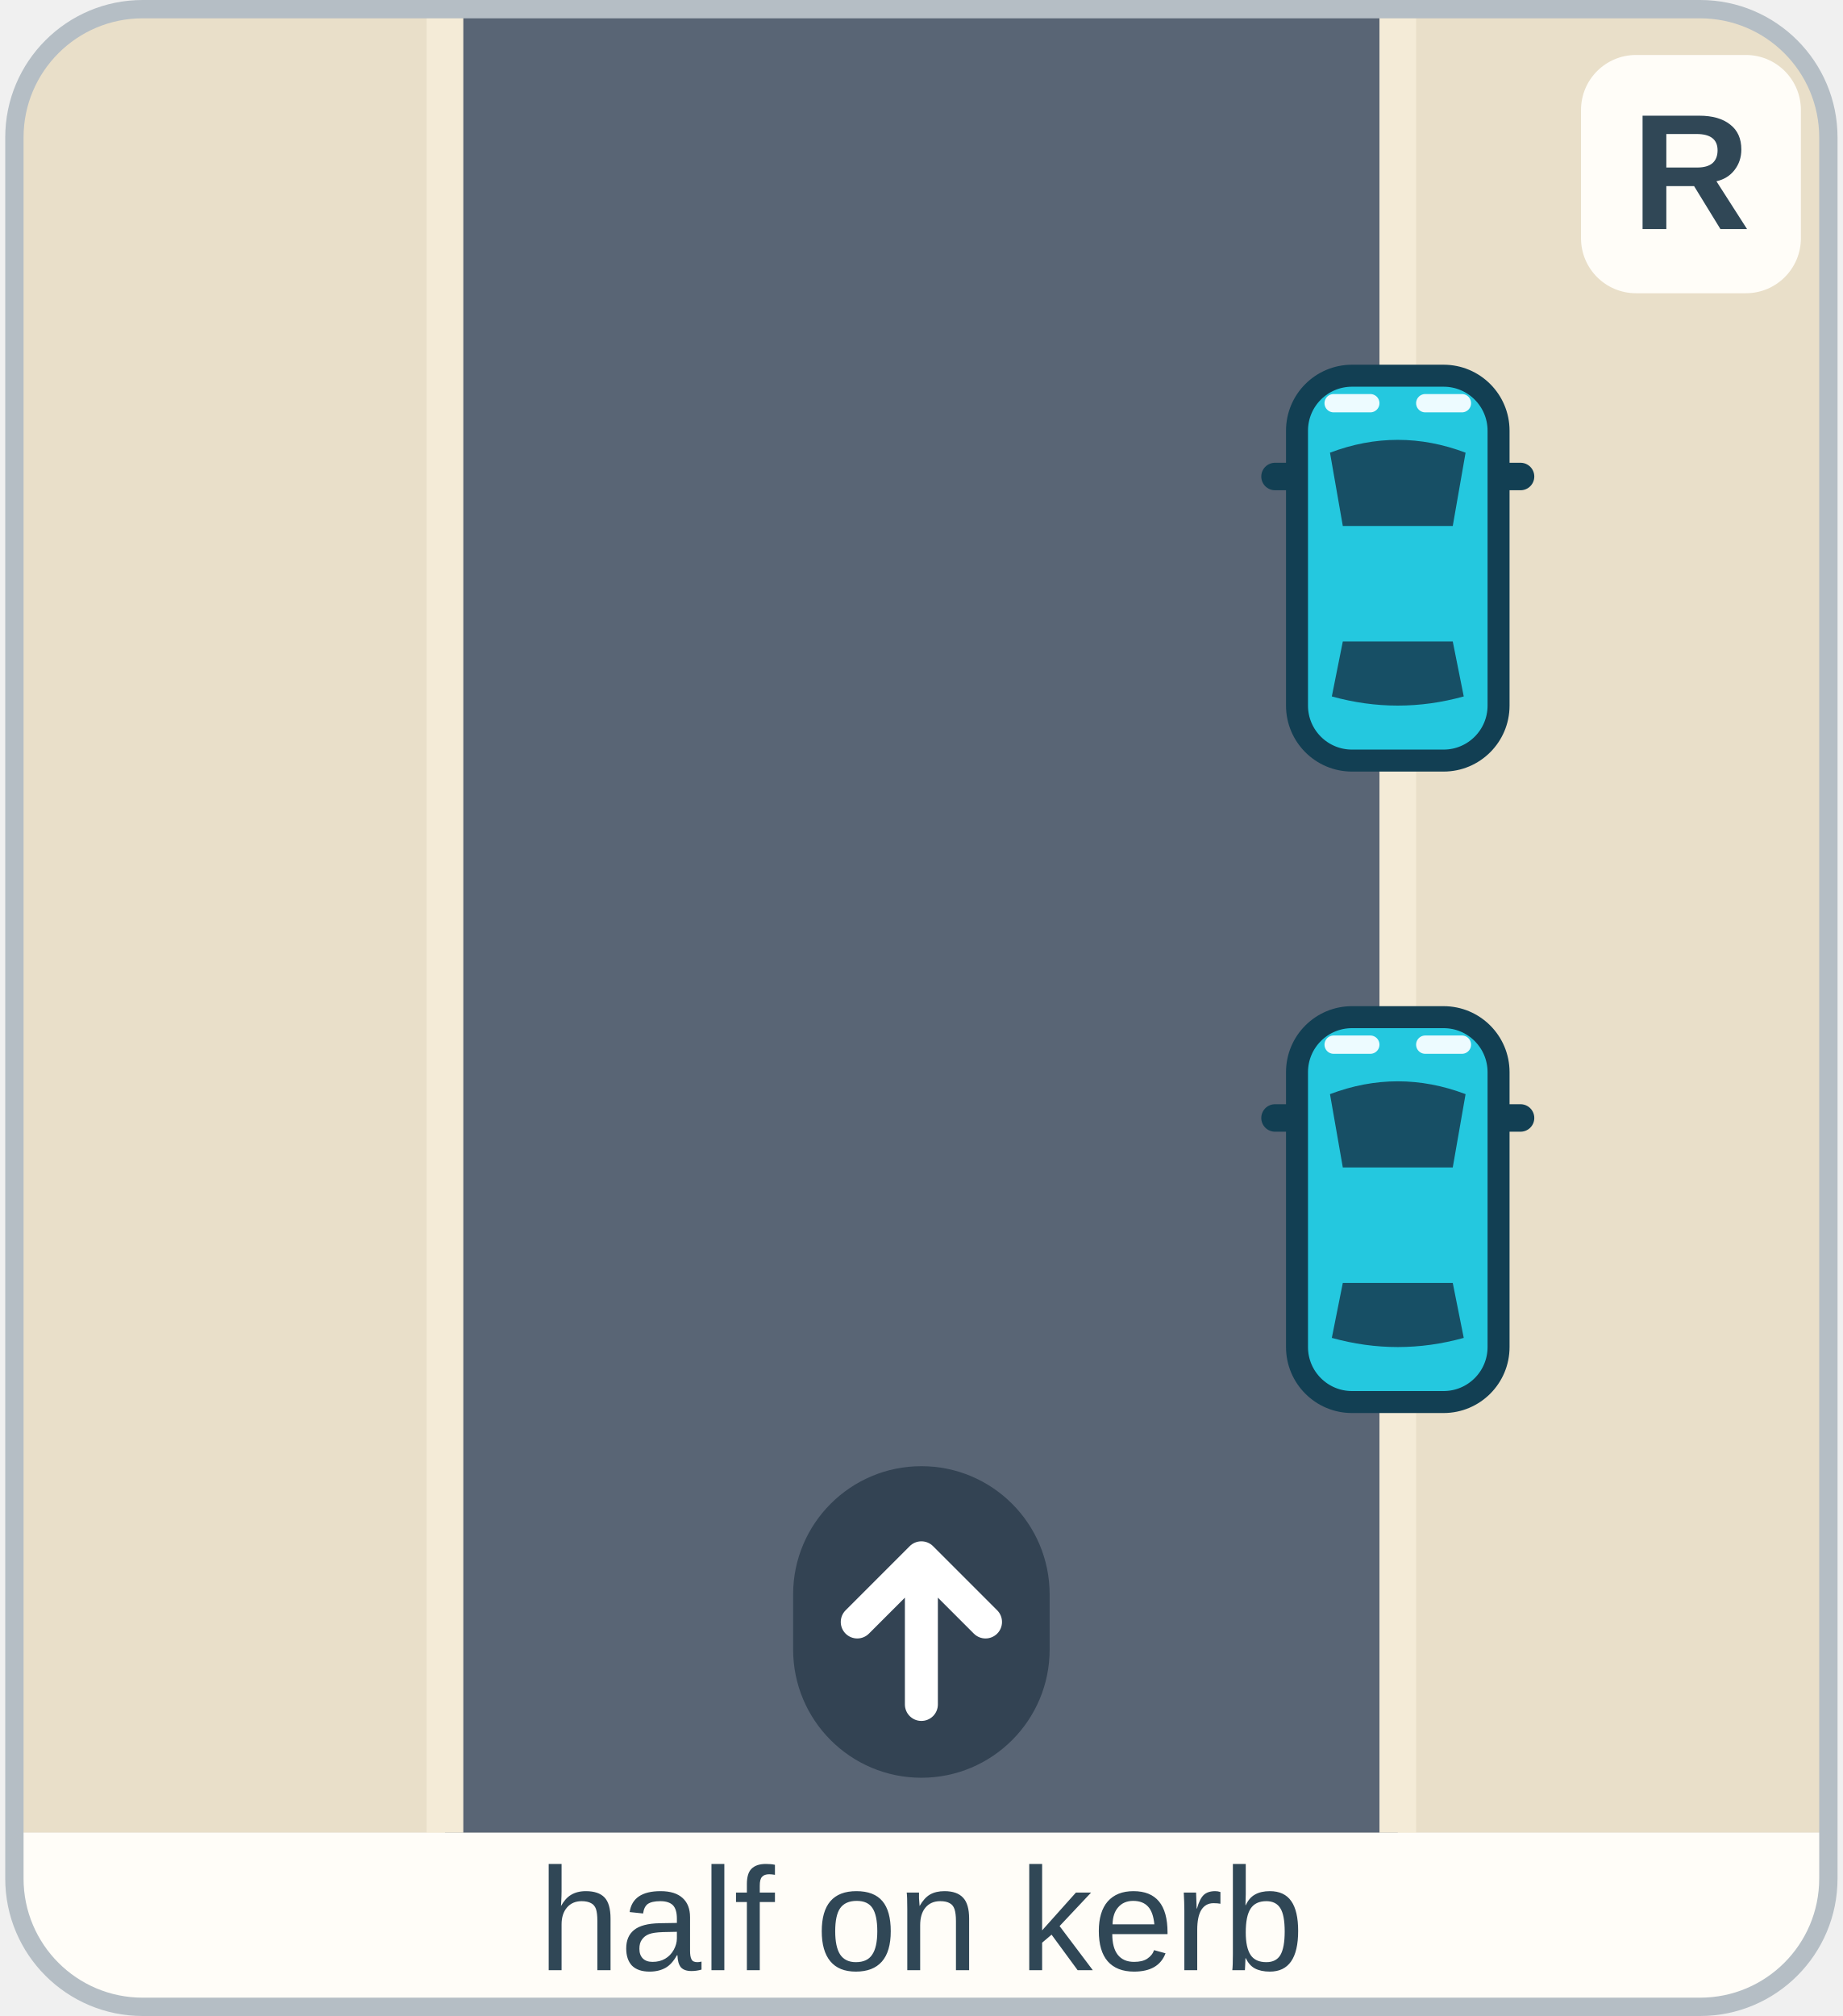
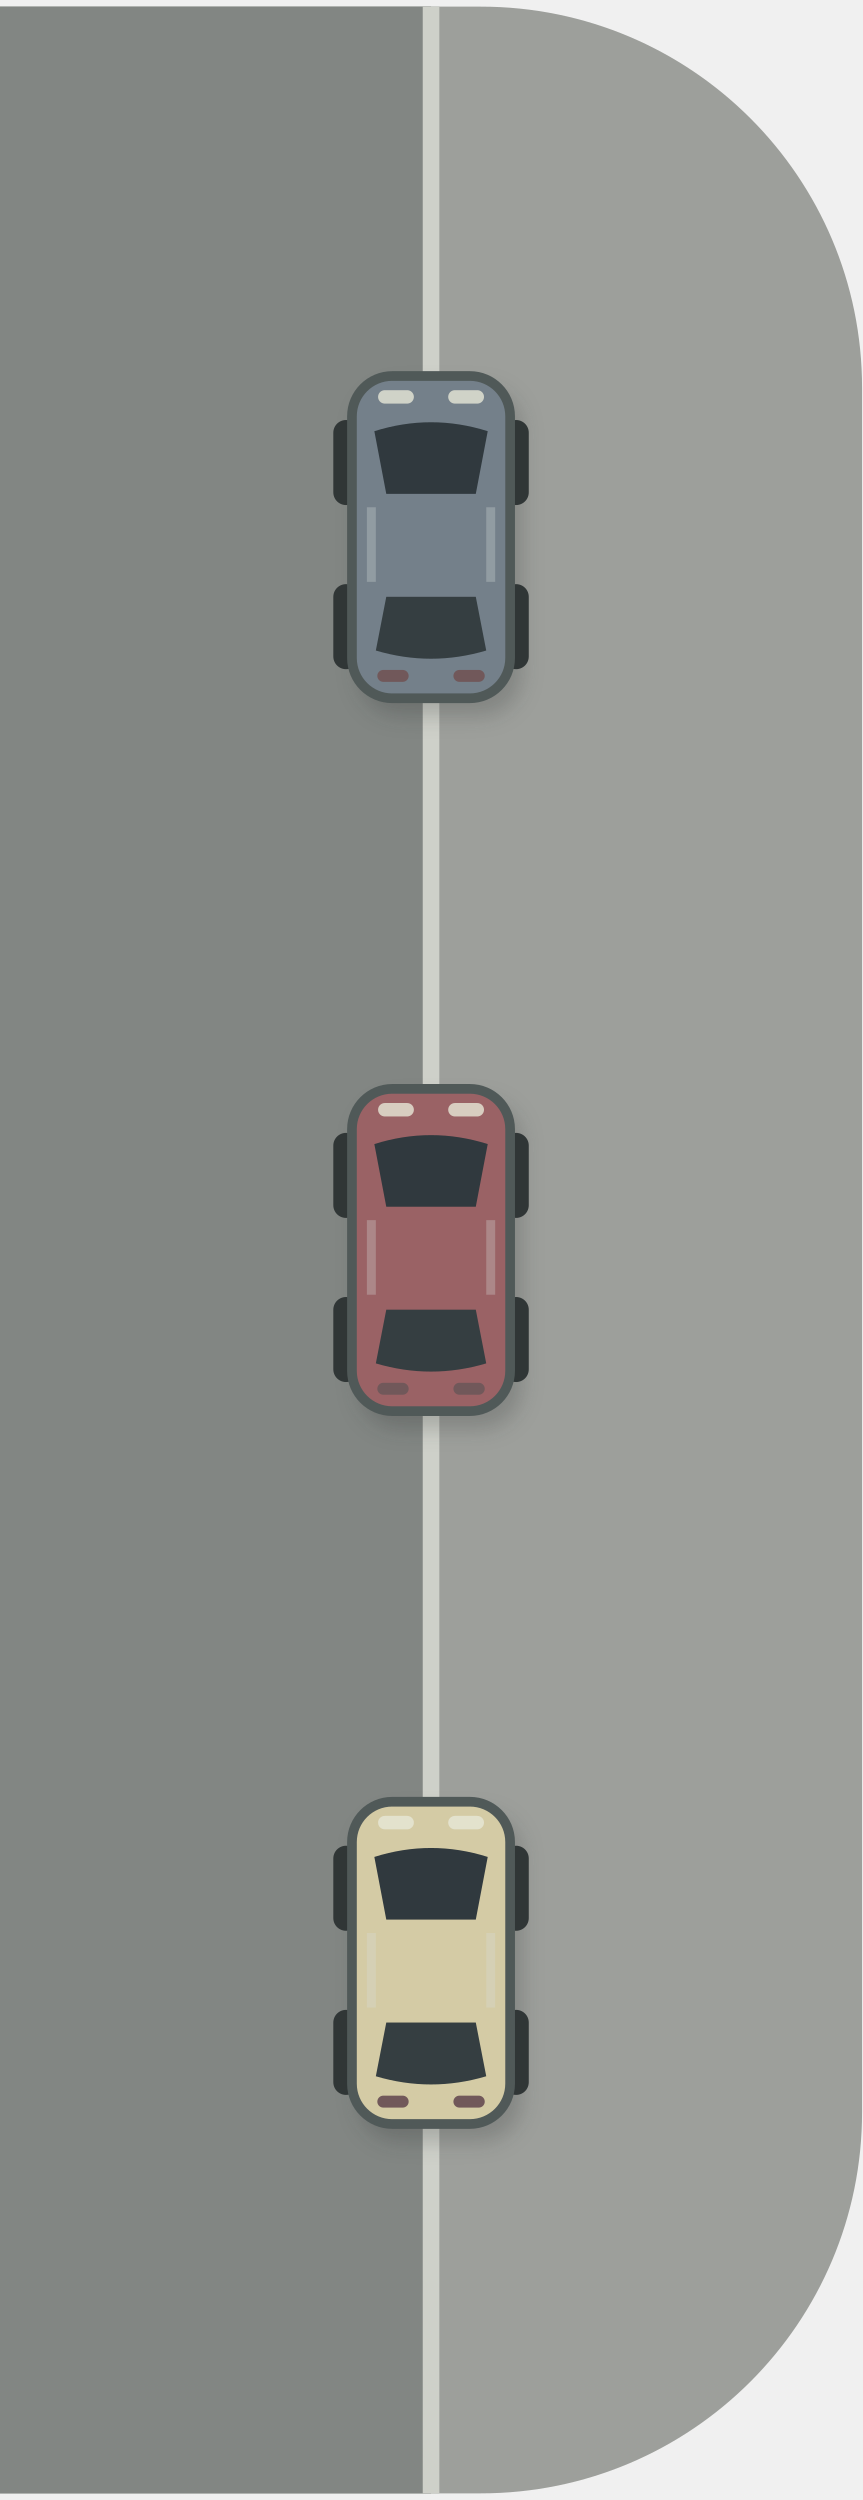
- <svg xmlns="http://www.w3.org/2000/svg" width="64" height="70" viewBox="0 0 100 110" role="img" aria-labelledby="title desc">
+ <svg xmlns="http://www.w3.org/2000/svg" width="40" height="116" viewBox="0 0 52 150" role="img" aria-labelledby="title desc">
  <style>text{font-family:Arial,Helvetica,sans-serif}</style>
  <defs>
    <clipPath id="frame">
-       <rect x="0.5" y="0.5" width="99" height="109" rx="7" />
+       <path d="M0 0H29A23 23 0 0 1 52 23V127A23 23 0 0 1 29 150H0Z" />
    </clipPath>
+     <filter id="car-shadow" x="-40%" y="-25%" width="180%" height="160%">
+       <feGaussianBlur stdDeviation="0.7" />
+     </filter>
  </defs>
  <g clip-path="url(#frame)">
-     <path d="M0 0H100V100H0Z" fill="#e9dfc9" />
-     <path d="M24 0H76V100H24Z" fill="#596575" />
-     <path d="M24 0V100M76 0V100" fill="none" stroke="#f4ebd7" stroke-width="2" />
-     <rect x="43" y="80" width="14" height="17" rx="7" fill="#334353" />
-     <path d="M50 93V85M46.5 88.5 50 85 53.5 88.5" fill="none" stroke="#fff" stroke-width="1.8" stroke-linecap="round" stroke-linejoin="round" />
-     <g transform="translate(76 31) rotate(0)">
-       <rect x="-5.5" y="-10.5" width="11" height="21" rx="3" fill="#24c8df" stroke="#123f53" stroke-width="1.2" />
-       <path d="M-3.7-6.3Q0-7.7 3.7-6.3L3-2.3H-3Z" fill="#174f65" />
-       <path d="M-3 4H3L3.6 7Q0 8-3.6 7Z" fill="#174f65" />
-       <path d="M-5.8-5H-6.7M5.8-5H6.7" stroke="#123f53" stroke-width="1.5" stroke-linecap="round" />
-       <path d="M-3.5-9H-1.5M1.5-9H3.5" stroke="#edfbff" stroke-width="1" stroke-linecap="round" />
+     <g transform="translate(52 0) scale(-1 1)">
+       <path d="M0 0H52V150H0Z" fill="#9d9f9b" />
+       <path d="M26 0H52V150H26Z" fill="#828683" />
+       <path d="M26 0V150" fill="none" stroke="#ced0c9" stroke-width="1" />
    </g>
-     <g transform="translate(76 66) rotate(0)">
-       <rect x="-5.5" y="-10.5" width="11" height="21" rx="3" fill="#24c8df" stroke="#123f53" stroke-width="1.2" />
-       <path d="M-3.7-6.3Q0-7.7 3.7-6.3L3-2.3H-3Z" fill="#174f65" />
-       <path d="M-3 4H3L3.6 7Q0 8-3.6 7Z" fill="#174f65" />
-       <path d="M-5.8-5H-6.7M5.8-5H6.7" stroke="#123f53" stroke-width="1.5" stroke-linecap="round" />
-       <path d="M-3.5-9H-1.5M1.5-9H3.5" stroke="#edfbff" stroke-width="1" stroke-linecap="round" />
+     <g transform="translate(26 32) rotate(0) scale(0.9)">
+       <rect x="-4.9" y="-10" width="11" height="22" rx="2.8" fill="#202626" opacity="0.22" filter="url(#car-shadow)" />
+       <path d="M-5.7-7V-3M5.7-7V-3M-5.7 4V8M5.7 4V8" stroke="#303636" stroke-width="1.7" stroke-linecap="round" />
+       <rect x="-5.3" y="-10.8" width="10.6" height="21.6" rx="2.7" fill="#74808a" stroke="#505958" stroke-width="0.65" />
+       <path d="M-3.8-7.1Q0-8.3 3.8-7.1L3-2.9H-3Z" fill="#30393e" />
+       <path d="M-3 4H3L3.7 7.6Q0 8.7-3.7 7.6Z" fill="#353e41" />
+       <path d="M-4-2V3M4-2V3" stroke="#d6dcda" stroke-opacity="0.3" stroke-width="0.6" />
+       <path d="M-3.1-9.4H-1.6M1.6-9.4H3.1" stroke="#e7e7d7" stroke-opacity="0.8" stroke-width="0.9" stroke-linecap="round" />
+       <path d="M-3.2 9.3H-1.9M1.9 9.3H3.2" stroke="#71585a" stroke-width="0.8" stroke-linecap="round" />
    </g>
-     <rect x="86" y="3" width="12" height="13" rx="3" fill="#fffdf8" />
-     <text x="92" y="12.5" text-anchor="middle" font-size="9" font-weight="700" fill="#304756">R</text>
-     <rect y="100" width="100" height="10" fill="#fffdf8" />
-     <text x="50" y="107.5" text-anchor="middle" font-size="8" fill="#304756">half on kerb</text>
+     <g transform="translate(26 75) rotate(0) scale(0.9)">
+       <rect x="-4.9" y="-10" width="11" height="22" rx="2.8" fill="#202626" opacity="0.22" filter="url(#car-shadow)" />
+       <path d="M-5.7-7V-3M5.7-7V-3M-5.7 4V8M5.7 4V8" stroke="#303636" stroke-width="1.7" stroke-linecap="round" />
+       <rect x="-5.3" y="-10.8" width="10.6" height="21.6" rx="2.7" fill="#9a6265" stroke="#505958" stroke-width="0.65" />
+       <path d="M-3.8-7.1Q0-8.3 3.8-7.1L3-2.9H-3Z" fill="#30393e" />
+       <path d="M-3 4H3L3.7 7.6Q0 8.7-3.7 7.6Z" fill="#353e41" />
+       <path d="M-4-2V3M4-2V3" stroke="#d6dcda" stroke-opacity="0.3" stroke-width="0.6" />
+       <path d="M-3.1-9.4H-1.6M1.6-9.4H3.1" stroke="#e7e7d7" stroke-opacity="0.8" stroke-width="0.9" stroke-linecap="round" />
+       <path d="M-3.2 9.3H-1.9M1.9 9.3H3.2" stroke="#71585a" stroke-width="0.8" stroke-linecap="round" />
+     </g>
+     <g transform="translate(26 118) rotate(0) scale(0.9)">
+       <rect x="-4.9" y="-10" width="11" height="22" rx="2.8" fill="#202626" opacity="0.22" filter="url(#car-shadow)" />
+       <path d="M-5.7-7V-3M5.7-7V-3M-5.7 4V8M5.7 4V8" stroke="#303636" stroke-width="1.7" stroke-linecap="round" />
+       <rect x="-5.3" y="-10.8" width="10.6" height="21.6" rx="2.7" fill="#d4cba5" stroke="#505958" stroke-width="0.65" />
+       <path d="M-3.8-7.1Q0-8.3 3.8-7.1L3-2.9H-3Z" fill="#30393e" />
+       <path d="M-3 4H3L3.7 7.6Q0 8.7-3.7 7.6Z" fill="#353e41" />
+       <path d="M-4-2V3M4-2V3" stroke="#d6dcda" stroke-opacity="0.3" stroke-width="0.6" />
+       <path d="M-3.1-9.4H-1.6M1.6-9.4H3.1" stroke="#e7e7d7" stroke-opacity="0.8" stroke-width="0.9" stroke-linecap="round" />
+       <path d="M-3.2 9.3H-1.9M1.9 9.3H3.2" stroke="#71585a" stroke-width="0.8" stroke-linecap="round" />
+     </g>
  </g>
-   <rect x="0.5" y="0.5" width="99" height="109" rx="7" fill="none" stroke="#b5bec5" />
</svg>
